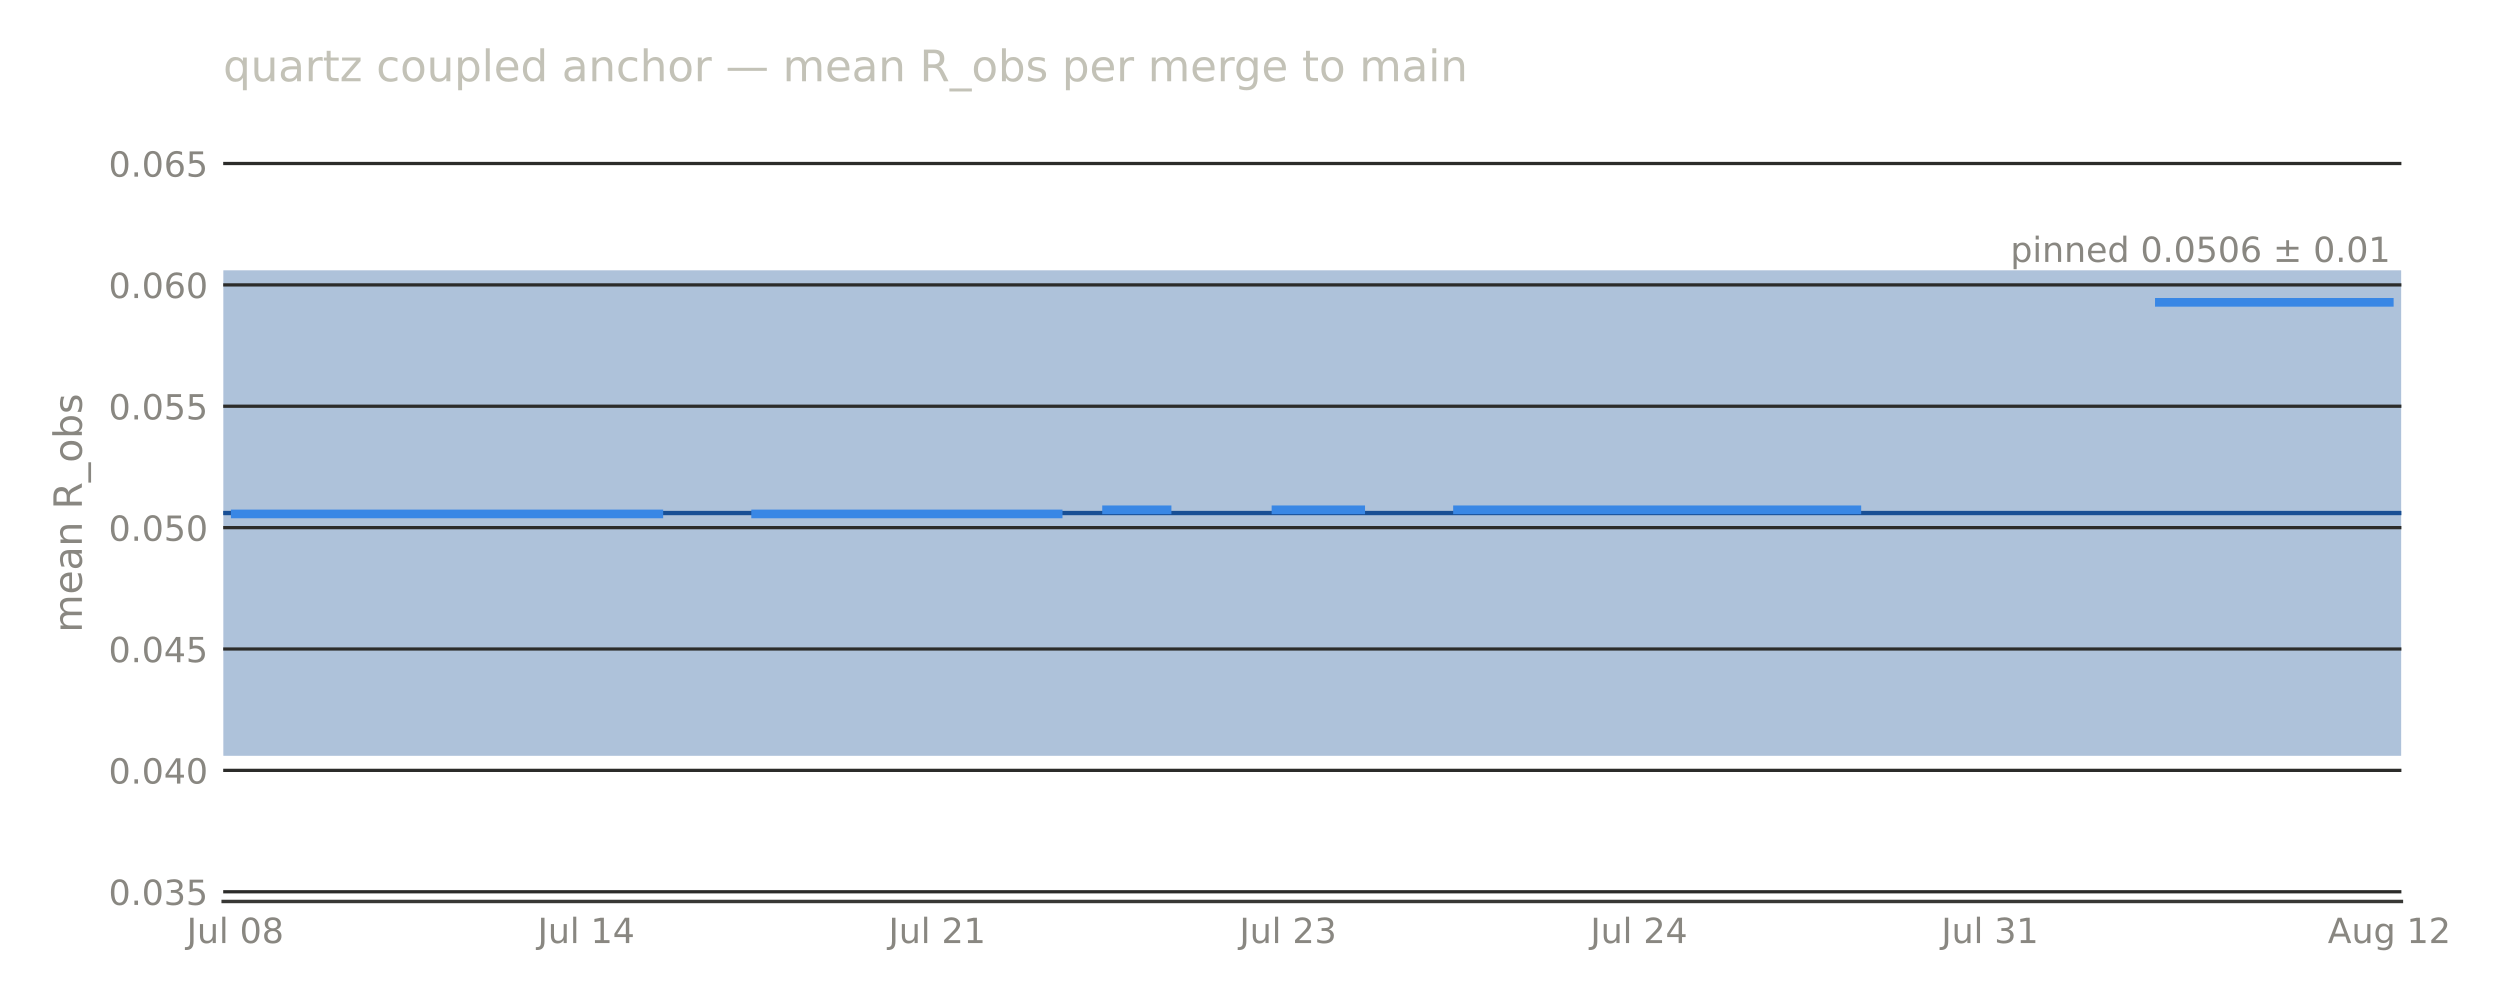
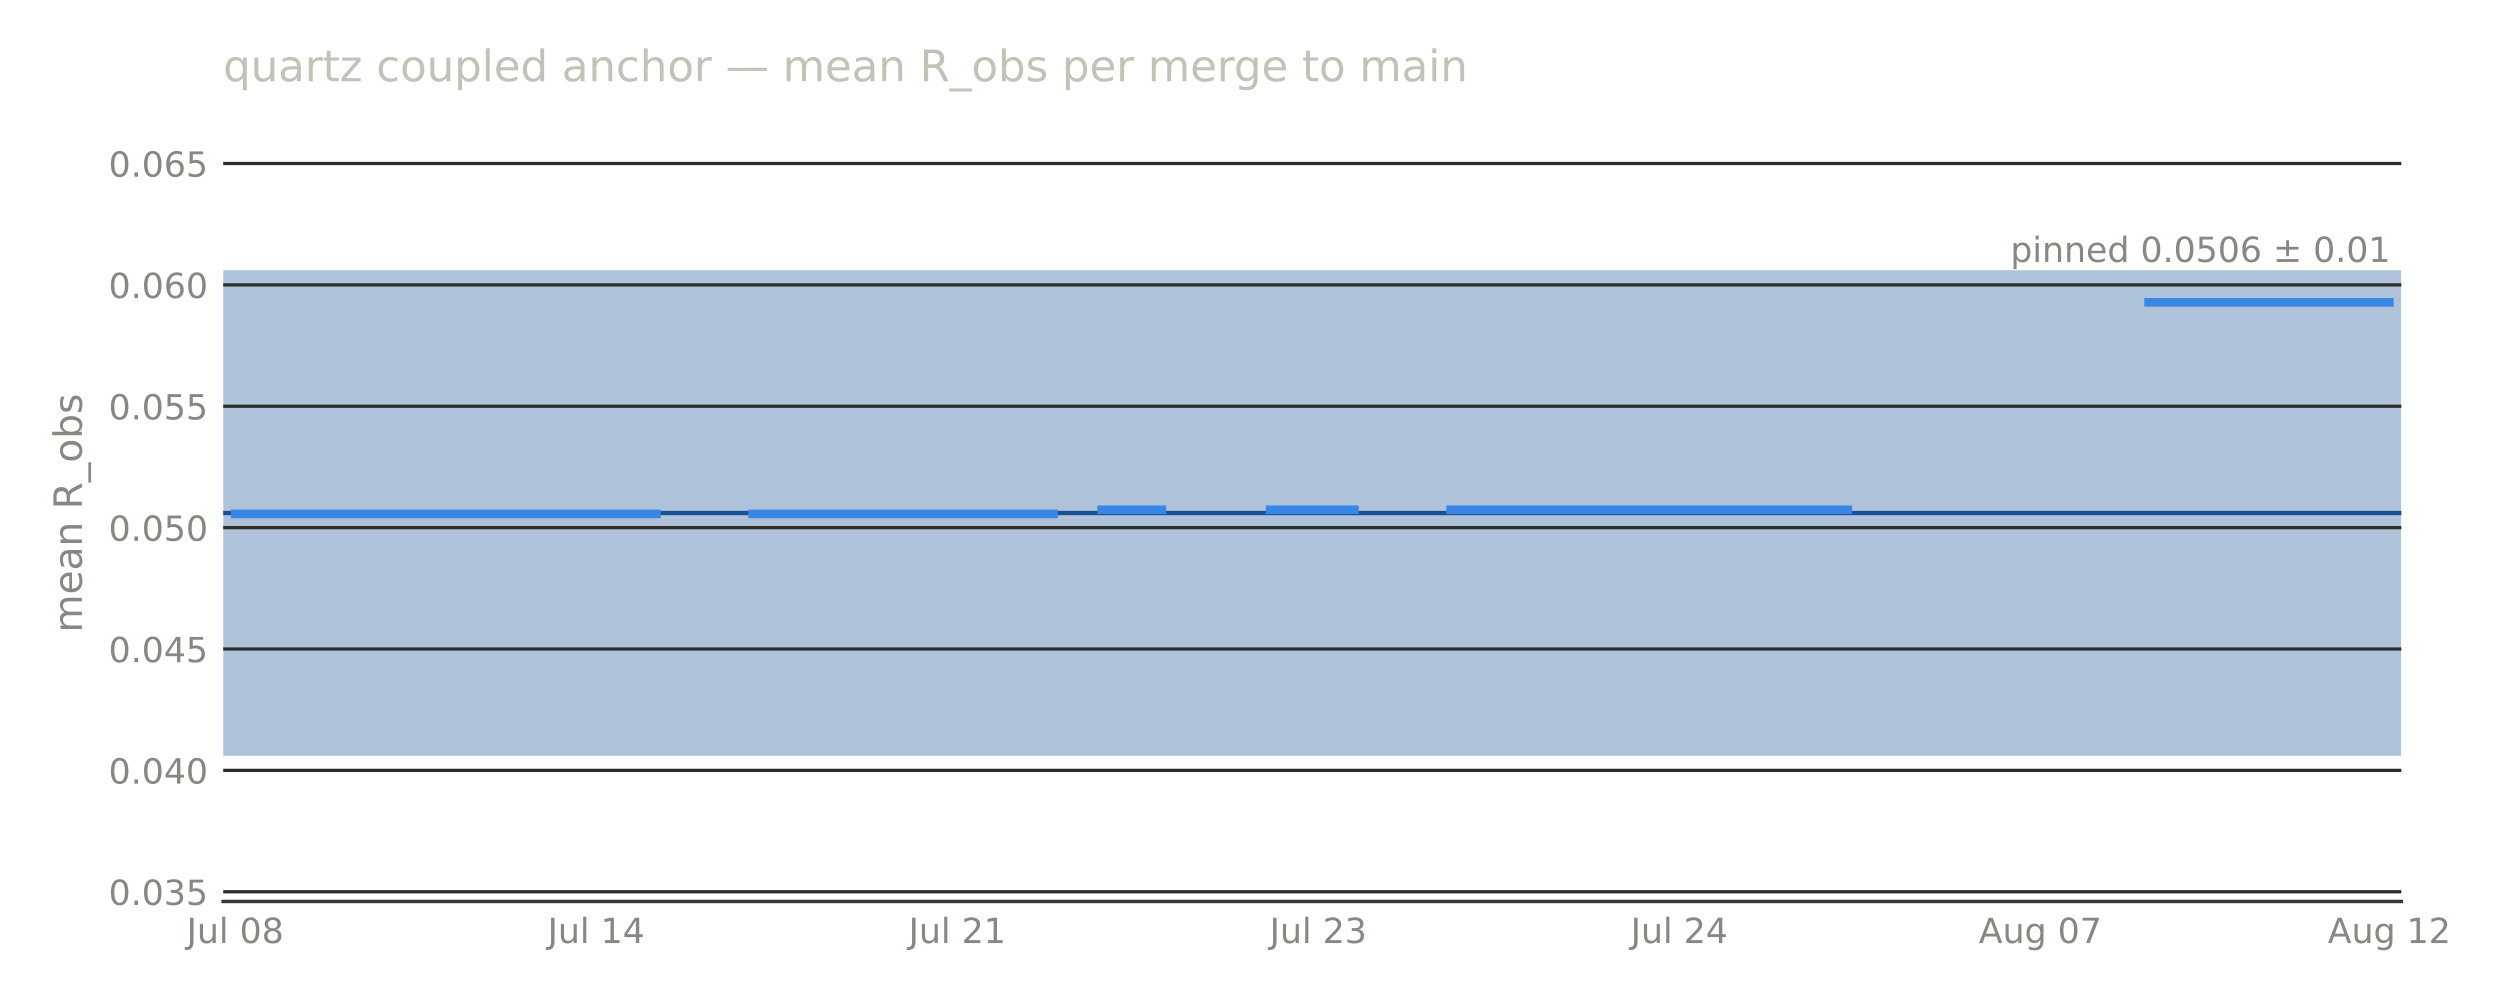
<svg xmlns="http://www.w3.org/2000/svg" width="576pt" height="230.4pt" viewBox="0 0 576 230.4" version="1.1">
  <defs>
    <style type="text/css">*{stroke-linejoin: round; stroke-linecap: butt}</style>
  </defs>
  <g id="figure_1">
    <g id="patch_1">
      <path d="M 0 230.4  L 576 230.4  L 576 0  L 0 0  L 0 230.4  z " style="fill: none; opacity: 0" />
    </g>
    <g id="axes_1">
      <g id="patch_2">
-         <path d="M 51.422 207.698  L 553.28 207.698  L 553.28 28.72  L 51.422 28.72  L 51.422 207.698  z " style="fill: none" />
+         <path d="M 51.422 207.698  L 553.266 207.698  L 553.266 28.72  L 51.422 28.72  L 51.422 207.698  z " style="fill: none" />
      </g>
      <g id="patch_3">
-         <path d="M 51.422 174.14  L 553.28 174.14  L 553.28 62.278  L 51.422 62.278  z " clip-path="url(#p944ec36a4f)" style="fill: #184f95; opacity: 0.35" />
+         <path d="M 51.422 174.14  L 553.266 174.14  L 553.266 62.278  L 51.422 62.278  z " clip-path="url(#p493a76c598)" style="fill: #184f95; opacity: 0.35" />
      </g>
      <g id="matplotlib.axis_1">
        <g id="xtick_1">
          <g id="line2d_1" />
          <g id="text_1">
-             <text style="font-size: 8px; font-family: 'DejaVu Sans', 'Bitstream Vera Sans', 'Computer Modern Sans Serif', 'Lucida Grande', 'Verdana', 'Geneva', 'Lucid', 'Arial', 'Helvetica', 'Avant Garde', sans-serif; text-anchor: middle; fill: #898781" x="54.21" y="217.277" transform="rotate(-0 54.21021 217.2769)">Jul 08</text>
+             <text style="font-size: 8px; font-family: 'DejaVu Sans', 'Bitstream Vera Sans', 'Computer Modern Sans Serif', 'Lucida Grande', 'Verdana', 'Geneva', 'Lucid', 'Arial', 'Helvetica', 'Avant Garde', sans-serif; text-anchor: middle; fill: #898781" x="54.195" y="217.277" transform="rotate(-0 54.19473 217.2769)">Jul 08</text>
          </g>
        </g>
        <g id="xtick_2">
          <g id="line2d_2" />
          <g id="text_2">
-             <text style="font-size: 8px; font-family: 'DejaVu Sans', 'Bitstream Vera Sans', 'Computer Modern Sans Serif', 'Lucida Grande', 'Verdana', 'Geneva', 'Lucid', 'Arial', 'Helvetica', 'Avant Garde', sans-serif; text-anchor: middle; fill: #898781" x="135.065" y="217.277" transform="rotate(-0 135.0651 217.2769)">Jul 14</text>
+             <text style="font-size: 8px; font-family: 'DejaVu Sans', 'Bitstream Vera Sans', 'Computer Modern Sans Serif', 'Lucida Grande', 'Verdana', 'Geneva', 'Lucid', 'Arial', 'Helvetica', 'Avant Garde', sans-serif; text-anchor: middle; fill: #898781" x="137.373" y="217.277" transform="rotate(-0 137.3733 217.2769)">Jul 14</text>
          </g>
        </g>
        <g id="xtick_3">
          <g id="line2d_3" />
          <g id="text_3">
-             <text style="font-size: 8px; font-family: 'DejaVu Sans', 'Bitstream Vera Sans', 'Computer Modern Sans Serif', 'Lucida Grande', 'Verdana', 'Geneva', 'Lucid', 'Arial', 'Helvetica', 'Avant Garde', sans-serif; text-anchor: middle; fill: #898781" x="215.92" y="217.277" transform="rotate(-0 215.92 217.2769)">Jul 21</text>
+             <text style="font-size: 8px; font-family: 'DejaVu Sans', 'Bitstream Vera Sans', 'Computer Modern Sans Serif', 'Lucida Grande', 'Verdana', 'Geneva', 'Lucid', 'Arial', 'Helvetica', 'Avant Garde', sans-serif; text-anchor: middle; fill: #898781" x="220.552" y="217.277" transform="rotate(-0 220.5519 217.2769)">Jul 21</text>
          </g>
        </g>
        <g id="xtick_4">
          <g id="line2d_4" />
          <g id="text_4">
-             <text style="font-size: 8px; font-family: 'DejaVu Sans', 'Bitstream Vera Sans', 'Computer Modern Sans Serif', 'Lucida Grande', 'Verdana', 'Geneva', 'Lucid', 'Arial', 'Helvetica', 'Avant Garde', sans-serif; text-anchor: middle; fill: #898781" x="296.775" y="217.277" transform="rotate(-0 296.7749 217.2769)">Jul 23</text>
+             <text style="font-size: 8px; font-family: 'DejaVu Sans', 'Bitstream Vera Sans', 'Computer Modern Sans Serif', 'Lucida Grande', 'Verdana', 'Geneva', 'Lucid', 'Arial', 'Helvetica', 'Avant Garde', sans-serif; text-anchor: middle; fill: #898781" x="303.731" y="217.277" transform="rotate(-0 303.7305 217.2769)">Jul 23</text>
          </g>
        </g>
        <g id="xtick_5">
          <g id="line2d_5" />
          <g id="text_5">
-             <text style="font-size: 8px; font-family: 'DejaVu Sans', 'Bitstream Vera Sans', 'Computer Modern Sans Serif', 'Lucida Grande', 'Verdana', 'Geneva', 'Lucid', 'Arial', 'Helvetica', 'Avant Garde', sans-serif; text-anchor: middle; fill: #898781" x="377.63" y="217.277" transform="rotate(-0 377.6297 217.2769)">Jul 24</text>
+             <text style="font-size: 8px; font-family: 'DejaVu Sans', 'Bitstream Vera Sans', 'Computer Modern Sans Serif', 'Lucida Grande', 'Verdana', 'Geneva', 'Lucid', 'Arial', 'Helvetica', 'Avant Garde', sans-serif; text-anchor: middle; fill: #898781" x="386.909" y="217.277" transform="rotate(-0 386.9091 217.2769)">Jul 24</text>
          </g>
        </g>
        <g id="xtick_6">
          <g id="line2d_6" />
          <g id="text_6">
-             <text style="font-size: 8px; font-family: 'DejaVu Sans', 'Bitstream Vera Sans', 'Computer Modern Sans Serif', 'Lucida Grande', 'Verdana', 'Geneva', 'Lucid', 'Arial', 'Helvetica', 'Avant Garde', sans-serif; text-anchor: middle; fill: #898781" x="458.485" y="217.277" transform="rotate(-0 458.4846 217.2769)">Jul 31</text>
+             <text style="font-size: 8px; font-family: 'DejaVu Sans', 'Bitstream Vera Sans', 'Computer Modern Sans Serif', 'Lucida Grande', 'Verdana', 'Geneva', 'Lucid', 'Arial', 'Helvetica', 'Avant Garde', sans-serif; text-anchor: middle; fill: #898781" x="470.088" y="217.276" transform="rotate(-0 470.0877 217.2763)">Aug 07</text>
          </g>
        </g>
        <g id="xtick_7">
          <g id="line2d_7" />
          <g id="text_7">
-             <text style="font-size: 8px; font-family: 'DejaVu Sans', 'Bitstream Vera Sans', 'Computer Modern Sans Serif', 'Lucida Grande', 'Verdana', 'Geneva', 'Lucid', 'Arial', 'Helvetica', 'Avant Garde', sans-serif; text-anchor: middle; fill: #898781" x="550.492" y="217.276" transform="rotate(-0 550.4919 217.2763)">Aug 12</text>
+             <text style="font-size: 8px; font-family: 'DejaVu Sans', 'Bitstream Vera Sans', 'Computer Modern Sans Serif', 'Lucida Grande', 'Verdana', 'Geneva', 'Lucid', 'Arial', 'Helvetica', 'Avant Garde', sans-serif; text-anchor: middle; fill: #898781" x="550.494" y="217.276" transform="rotate(-0 550.4937 217.2763)">Aug 12</text>
          </g>
        </g>
      </g>
      <g id="matplotlib.axis_2">
        <g id="ytick_1">
          <g id="line2d_8">
-             <path d="M 51.422 205.461  L 553.28 205.461  " clip-path="url(#p944ec36a4f)" style="fill: none; stroke: #2c2c2a; stroke-width: 0.75; stroke-linecap: square" />
+             <path d="M 51.422 205.461  L 553.266 205.461  " clip-path="url(#p493a76c598)" style="fill: none; stroke: #2c2c2a; stroke-width: 0.75; stroke-linecap: square" />
          </g>
          <g id="line2d_9" />
          <g id="text_8">
            <text style="font-size: 8px; font-family: 'DejaVu Sans', 'Bitstream Vera Sans', 'Computer Modern Sans Serif', 'Lucida Grande', 'Verdana', 'Geneva', 'Lucid', 'Arial', 'Helvetica', 'Avant Garde', sans-serif; text-anchor: end; fill: #898781" x="47.922" y="208.5" transform="rotate(-0 47.92211 208.5)">0.035</text>
          </g>
        </g>
        <g id="ytick_2">
          <g id="line2d_10">
-             <path d="M 51.422 177.496  L 553.28 177.496  " clip-path="url(#p944ec36a4f)" style="fill: none; stroke: #2c2c2a; stroke-width: 0.75; stroke-linecap: square" />
+             <path d="M 51.422 177.496  L 553.266 177.496  " clip-path="url(#p493a76c598)" style="fill: none; stroke: #2c2c2a; stroke-width: 0.75; stroke-linecap: square" />
          </g>
          <g id="line2d_11" />
          <g id="text_9">
            <text style="font-size: 8px; font-family: 'DejaVu Sans', 'Bitstream Vera Sans', 'Computer Modern Sans Serif', 'Lucida Grande', 'Verdana', 'Geneva', 'Lucid', 'Arial', 'Helvetica', 'Avant Garde', sans-serif; text-anchor: end; fill: #898781" x="47.922" y="180.535" transform="rotate(-0 47.92211 180.5346)">0.040</text>
          </g>
        </g>
        <g id="ytick_3">
          <g id="line2d_12">
-             <path d="M 51.422 149.53  L 553.28 149.53  " clip-path="url(#p944ec36a4f)" style="fill: none; stroke: #2c2c2a; stroke-width: 0.75; stroke-linecap: square" />
+             <path d="M 51.422 149.53  L 553.266 149.53  " clip-path="url(#p493a76c598)" style="fill: none; stroke: #2c2c2a; stroke-width: 0.75; stroke-linecap: square" />
          </g>
          <g id="line2d_13" />
          <g id="text_10">
            <text style="font-size: 8px; font-family: 'DejaVu Sans', 'Bitstream Vera Sans', 'Computer Modern Sans Serif', 'Lucida Grande', 'Verdana', 'Geneva', 'Lucid', 'Arial', 'Helvetica', 'Avant Garde', sans-serif; text-anchor: end; fill: #898781" x="47.922" y="152.569" transform="rotate(-0 47.92211 152.5693)">0.045</text>
          </g>
        </g>
        <g id="ytick_4">
          <g id="line2d_14">
-             <path d="M 51.422 121.565  L 553.28 121.565  " clip-path="url(#p944ec36a4f)" style="fill: none; stroke: #2c2c2a; stroke-width: 0.75; stroke-linecap: square" />
+             <path d="M 51.422 121.565  L 553.266 121.565  " clip-path="url(#p493a76c598)" style="fill: none; stroke: #2c2c2a; stroke-width: 0.75; stroke-linecap: square" />
          </g>
          <g id="line2d_15" />
          <g id="text_11">
            <text style="font-size: 8px; font-family: 'DejaVu Sans', 'Bitstream Vera Sans', 'Computer Modern Sans Serif', 'Lucida Grande', 'Verdana', 'Geneva', 'Lucid', 'Arial', 'Helvetica', 'Avant Garde', sans-serif; text-anchor: end; fill: #898781" x="47.922" y="124.604" transform="rotate(-0 47.92211 124.604)">0.050</text>
          </g>
        </g>
        <g id="ytick_5">
          <g id="line2d_16">
-             <path d="M 51.422 93.6  L 553.28 93.6  " clip-path="url(#p944ec36a4f)" style="fill: none; stroke: #2c2c2a; stroke-width: 0.75; stroke-linecap: square" />
+             <path d="M 51.422 93.6  L 553.266 93.6  " clip-path="url(#p493a76c598)" style="fill: none; stroke: #2c2c2a; stroke-width: 0.75; stroke-linecap: square" />
          </g>
          <g id="line2d_17" />
          <g id="text_12">
            <text style="font-size: 8px; font-family: 'DejaVu Sans', 'Bitstream Vera Sans', 'Computer Modern Sans Serif', 'Lucida Grande', 'Verdana', 'Geneva', 'Lucid', 'Arial', 'Helvetica', 'Avant Garde', sans-serif; text-anchor: end; fill: #898781" x="47.922" y="96.639" transform="rotate(-0 47.92211 96.63863)">0.055</text>
          </g>
        </g>
        <g id="ytick_6">
          <g id="line2d_18">
-             <path d="M 51.422 65.634  L 553.28 65.634  " clip-path="url(#p944ec36a4f)" style="fill: none; stroke: #2c2c2a; stroke-width: 0.75; stroke-linecap: square" />
+             <path d="M 51.422 65.634  L 553.266 65.634  " clip-path="url(#p493a76c598)" style="fill: none; stroke: #2c2c2a; stroke-width: 0.75; stroke-linecap: square" />
          </g>
          <g id="line2d_19" />
          <g id="text_13">
            <text style="font-size: 8px; font-family: 'DejaVu Sans', 'Bitstream Vera Sans', 'Computer Modern Sans Serif', 'Lucida Grande', 'Verdana', 'Geneva', 'Lucid', 'Arial', 'Helvetica', 'Avant Garde', sans-serif; text-anchor: end; fill: #898781" x="47.922" y="68.673" transform="rotate(-0 47.92211 68.6733)">0.060</text>
          </g>
        </g>
        <g id="ytick_7">
          <g id="line2d_20">
-             <path d="M 51.422 37.669  L 553.28 37.669  " clip-path="url(#p944ec36a4f)" style="fill: none; stroke: #2c2c2a; stroke-width: 0.75; stroke-linecap: square" />
+             <path d="M 51.422 37.669  L 553.266 37.669  " clip-path="url(#p493a76c598)" style="fill: none; stroke: #2c2c2a; stroke-width: 0.75; stroke-linecap: square" />
          </g>
          <g id="line2d_21" />
          <g id="text_14">
            <text style="font-size: 8px; font-family: 'DejaVu Sans', 'Bitstream Vera Sans', 'Computer Modern Sans Serif', 'Lucida Grande', 'Verdana', 'Geneva', 'Lucid', 'Arial', 'Helvetica', 'Avant Garde', sans-serif; text-anchor: end; fill: #898781" x="47.922" y="40.708" transform="rotate(-0 47.92211 40.70797)">0.065</text>
          </g>
        </g>
        <g id="text_15">
          <text style="font-size: 9px; font-family: 'DejaVu Sans', 'Bitstream Vera Sans', 'Computer Modern Sans Serif', 'Lucida Grande', 'Verdana', 'Geneva', 'Lucid', 'Arial', 'Helvetica', 'Avant Garde', sans-serif; text-anchor: middle; fill: #898781" x="18.858" y="118.209" transform="rotate(-90 18.8575 118.2091)">mean R_obs</text>
        </g>
      </g>
      <g id="line2d_22">
-         <path d="M 51.422 118.209  L 553.28 118.209  " clip-path="url(#p944ec36a4f)" style="fill: none; stroke: #184f95; stroke-linecap: square" />
+         <path d="M 51.422 118.209  L 553.266 118.209  " clip-path="url(#p493a76c598)" style="fill: none; stroke: #184f95; stroke-linecap: square" />
      </g>
      <g id="patch_4">
-         <path d="M 51.422 207.698  L 553.28 207.698  " style="fill: none; stroke: #383835; stroke-width: 0.8; stroke-linejoin: miter; stroke-linecap: square" />
+         <path d="M 51.422 207.698  L 553.266 207.698  " style="fill: none; stroke: #383835; stroke-width: 0.8; stroke-linejoin: miter; stroke-linecap: square" />
      </g>
      <g id="line2d_23">
-         <path d="M 54.21 118.409  L 151.794 118.409  M 174.098 118.409  L 243.801 118.409  M 254.953 117.455  L 268.894 117.455  M 293.987 117.455  L 313.503 117.455  M 335.808 117.455  L 427.816 117.455  M 497.518 69.652  L 550.492 69.652  L 550.492 69.652  " clip-path="url(#p944ec36a4f)" style="fill: none; stroke: #3987e5; stroke-width: 2; stroke-linecap: square" />
+         <path d="M 54.195 118.409  L 151.236 118.409  M 173.417 118.409  L 242.733 118.409  M 253.823 117.455  L 267.686 117.455  M 292.64 117.455  L 312.048 117.455  M 334.229 117.455  L 425.726 117.455  M 495.041 69.652  L 550.494 69.652  L 550.494 69.652  " clip-path="url(#p493a76c598)" style="fill: none; stroke: #3987e5; stroke-width: 2; stroke-linecap: square" />
      </g>
      <g id="text_16">
-         <text style="font-size: 8px; font-family: 'DejaVu Sans', 'Bitstream Vera Sans', 'Computer Modern Sans Serif', 'Lucida Grande', 'Verdana', 'Geneva', 'Lucid', 'Arial', 'Helvetica', 'Avant Garde', sans-serif; text-anchor: end; fill: #898781" x="550.771" y="60.357" transform="rotate(-0 550.7707 60.35652)">pinned 0.0506 ± 0.01</text>
+         <text style="font-size: 8px; font-family: 'DejaVu Sans', 'Bitstream Vera Sans', 'Computer Modern Sans Serif', 'Lucida Grande', 'Verdana', 'Geneva', 'Lucid', 'Arial', 'Helvetica', 'Avant Garde', sans-serif; text-anchor: end; fill: #898781" x="550.757" y="60.357" transform="rotate(-0 550.7571 60.35652)">pinned 0.0506 ± 0.01</text>
      </g>
      <g id="text_17">
        <text style="font-size: 10px; font-family: 'DejaVu Sans', 'Bitstream Vera Sans', 'Computer Modern Sans Serif', 'Lucida Grande', 'Verdana', 'Geneva', 'Lucid', 'Arial', 'Helvetica', 'Avant Garde', sans-serif; text-anchor: start; fill: #c3c2b7" x="51.422" y="18.72" transform="rotate(-0 51.42211 18.72)">quartz coupled anchor — mean R_obs per merge to main</text>
      </g>
    </g>
  </g>
  <defs>
-     <clipPath id="p944ec36a4f">
-       <rect x="51.422" y="28.72" width="501.858" height="178.978" />
+     <clipPath id="p493a76c598">
+       <rect x="51.422" y="28.72" width="501.844" height="178.978" />
    </clipPath>
  </defs>
</svg>
